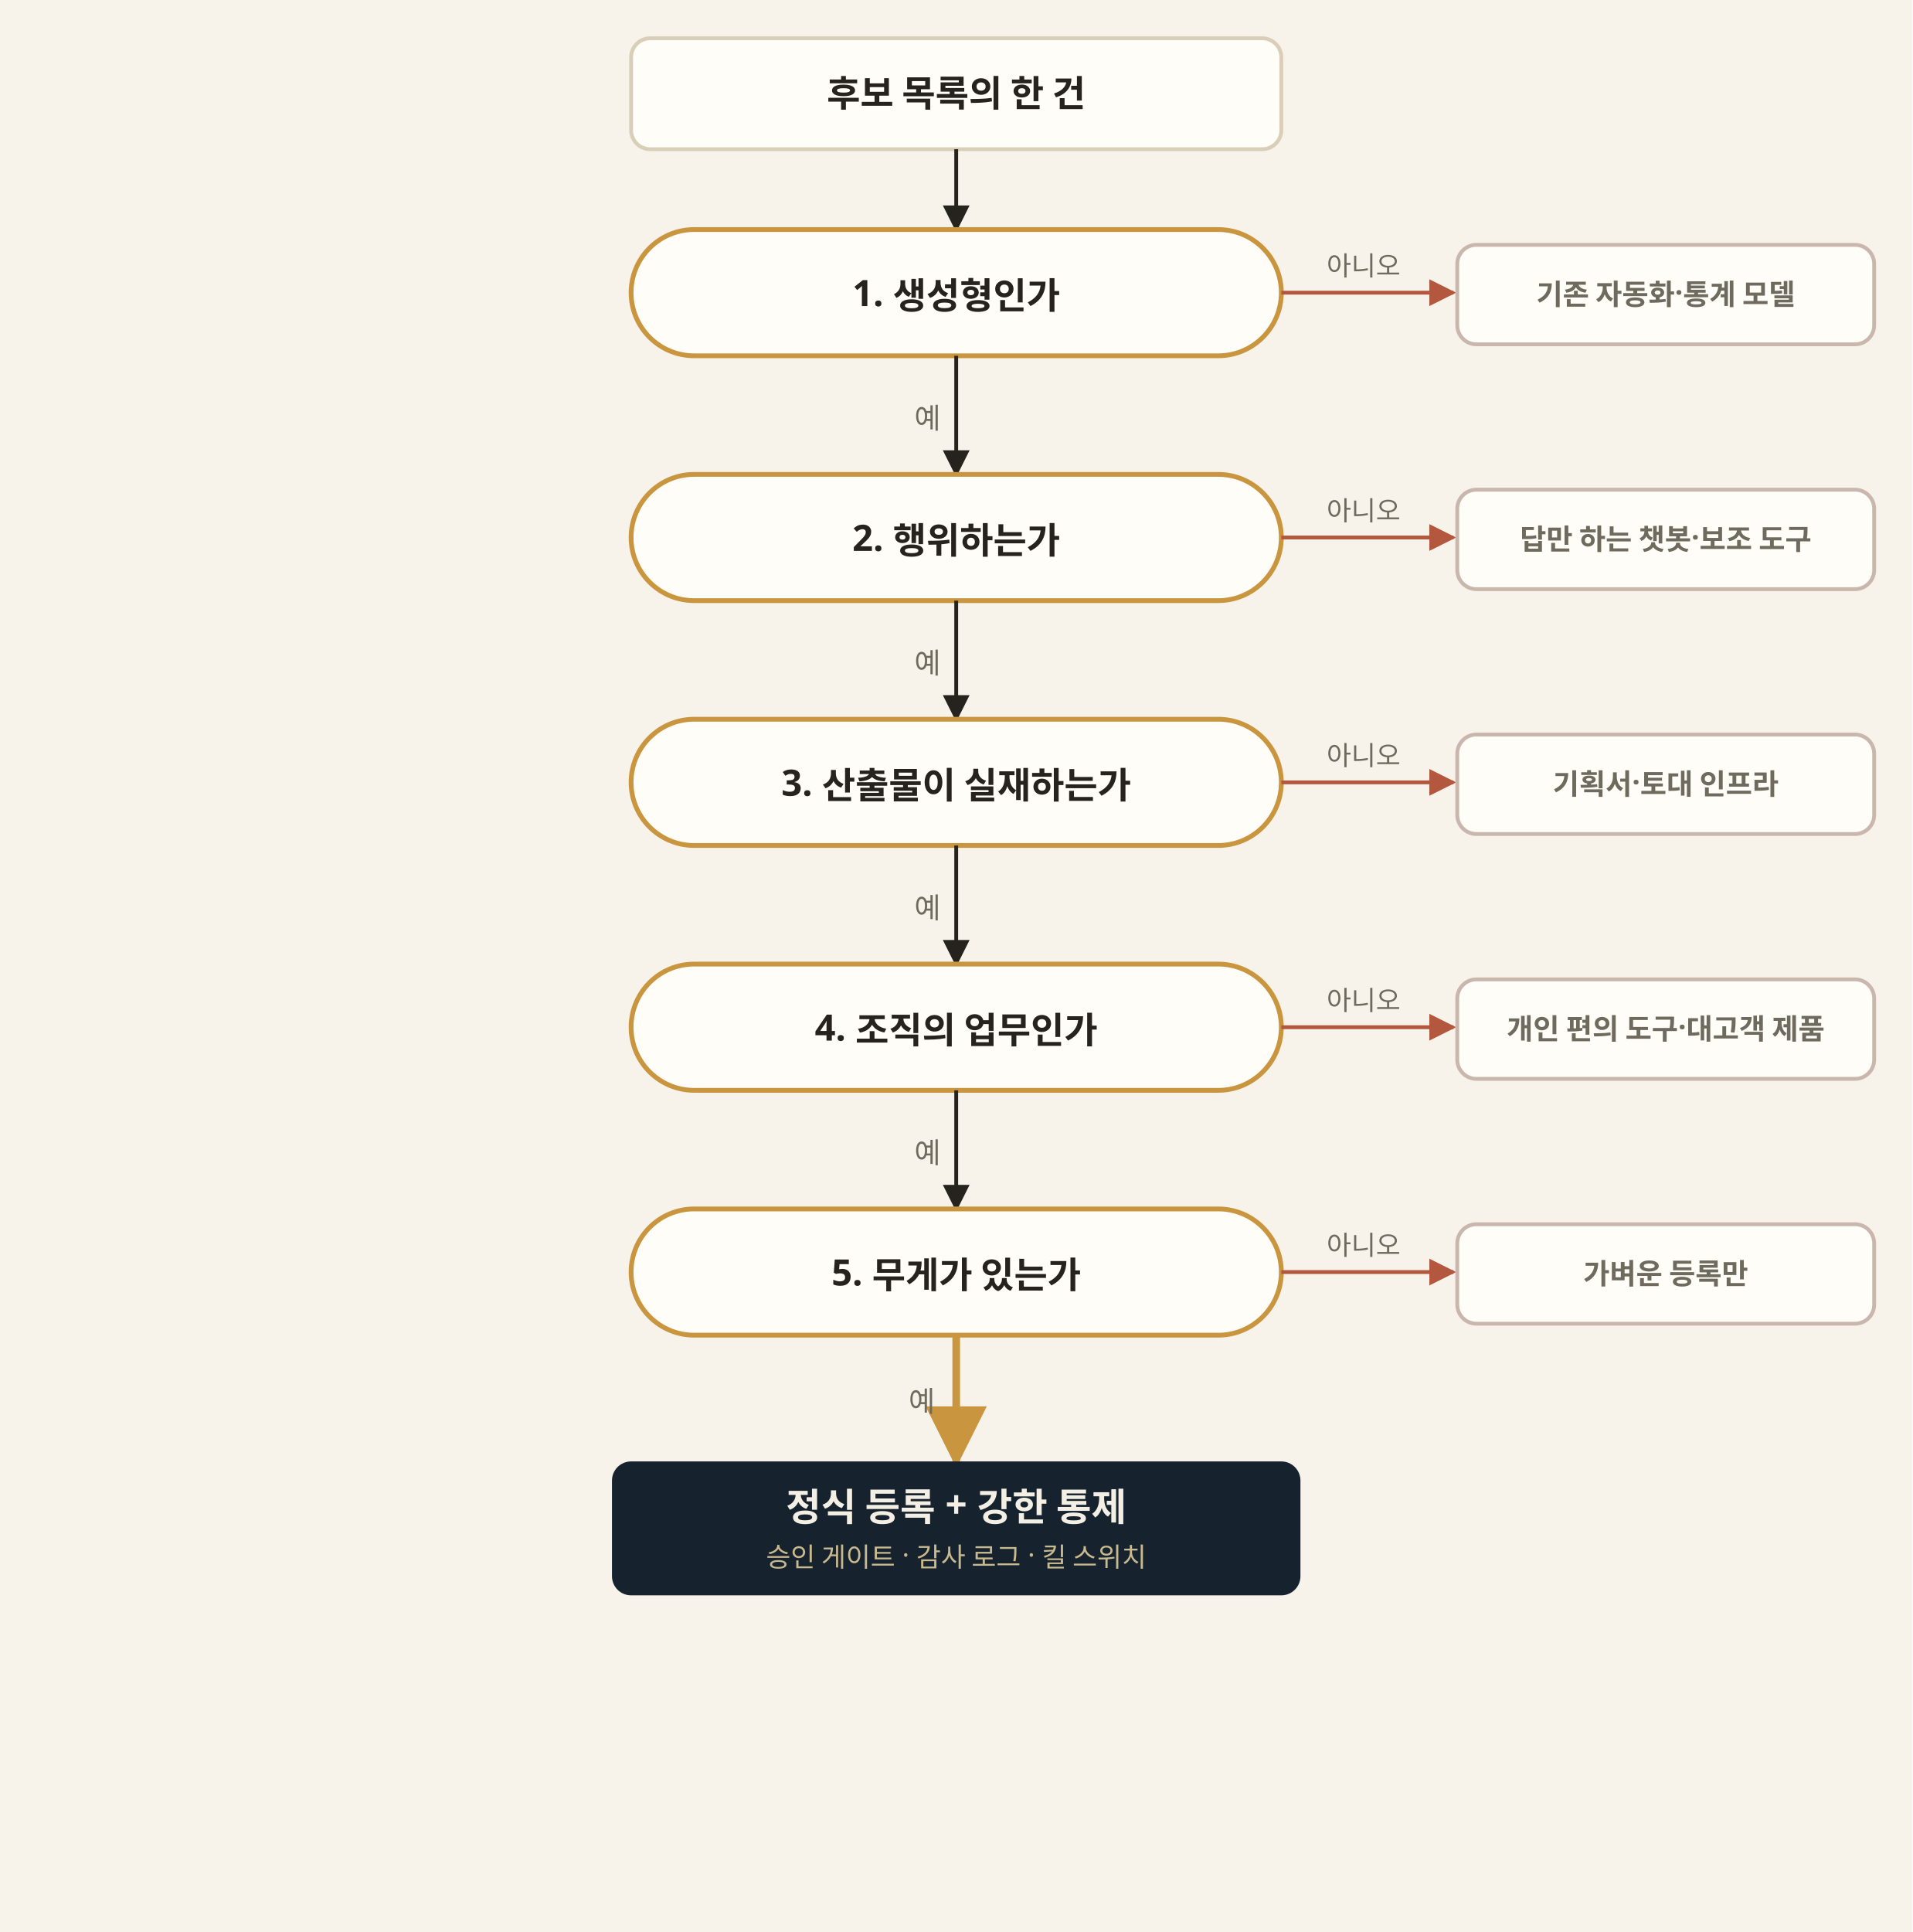
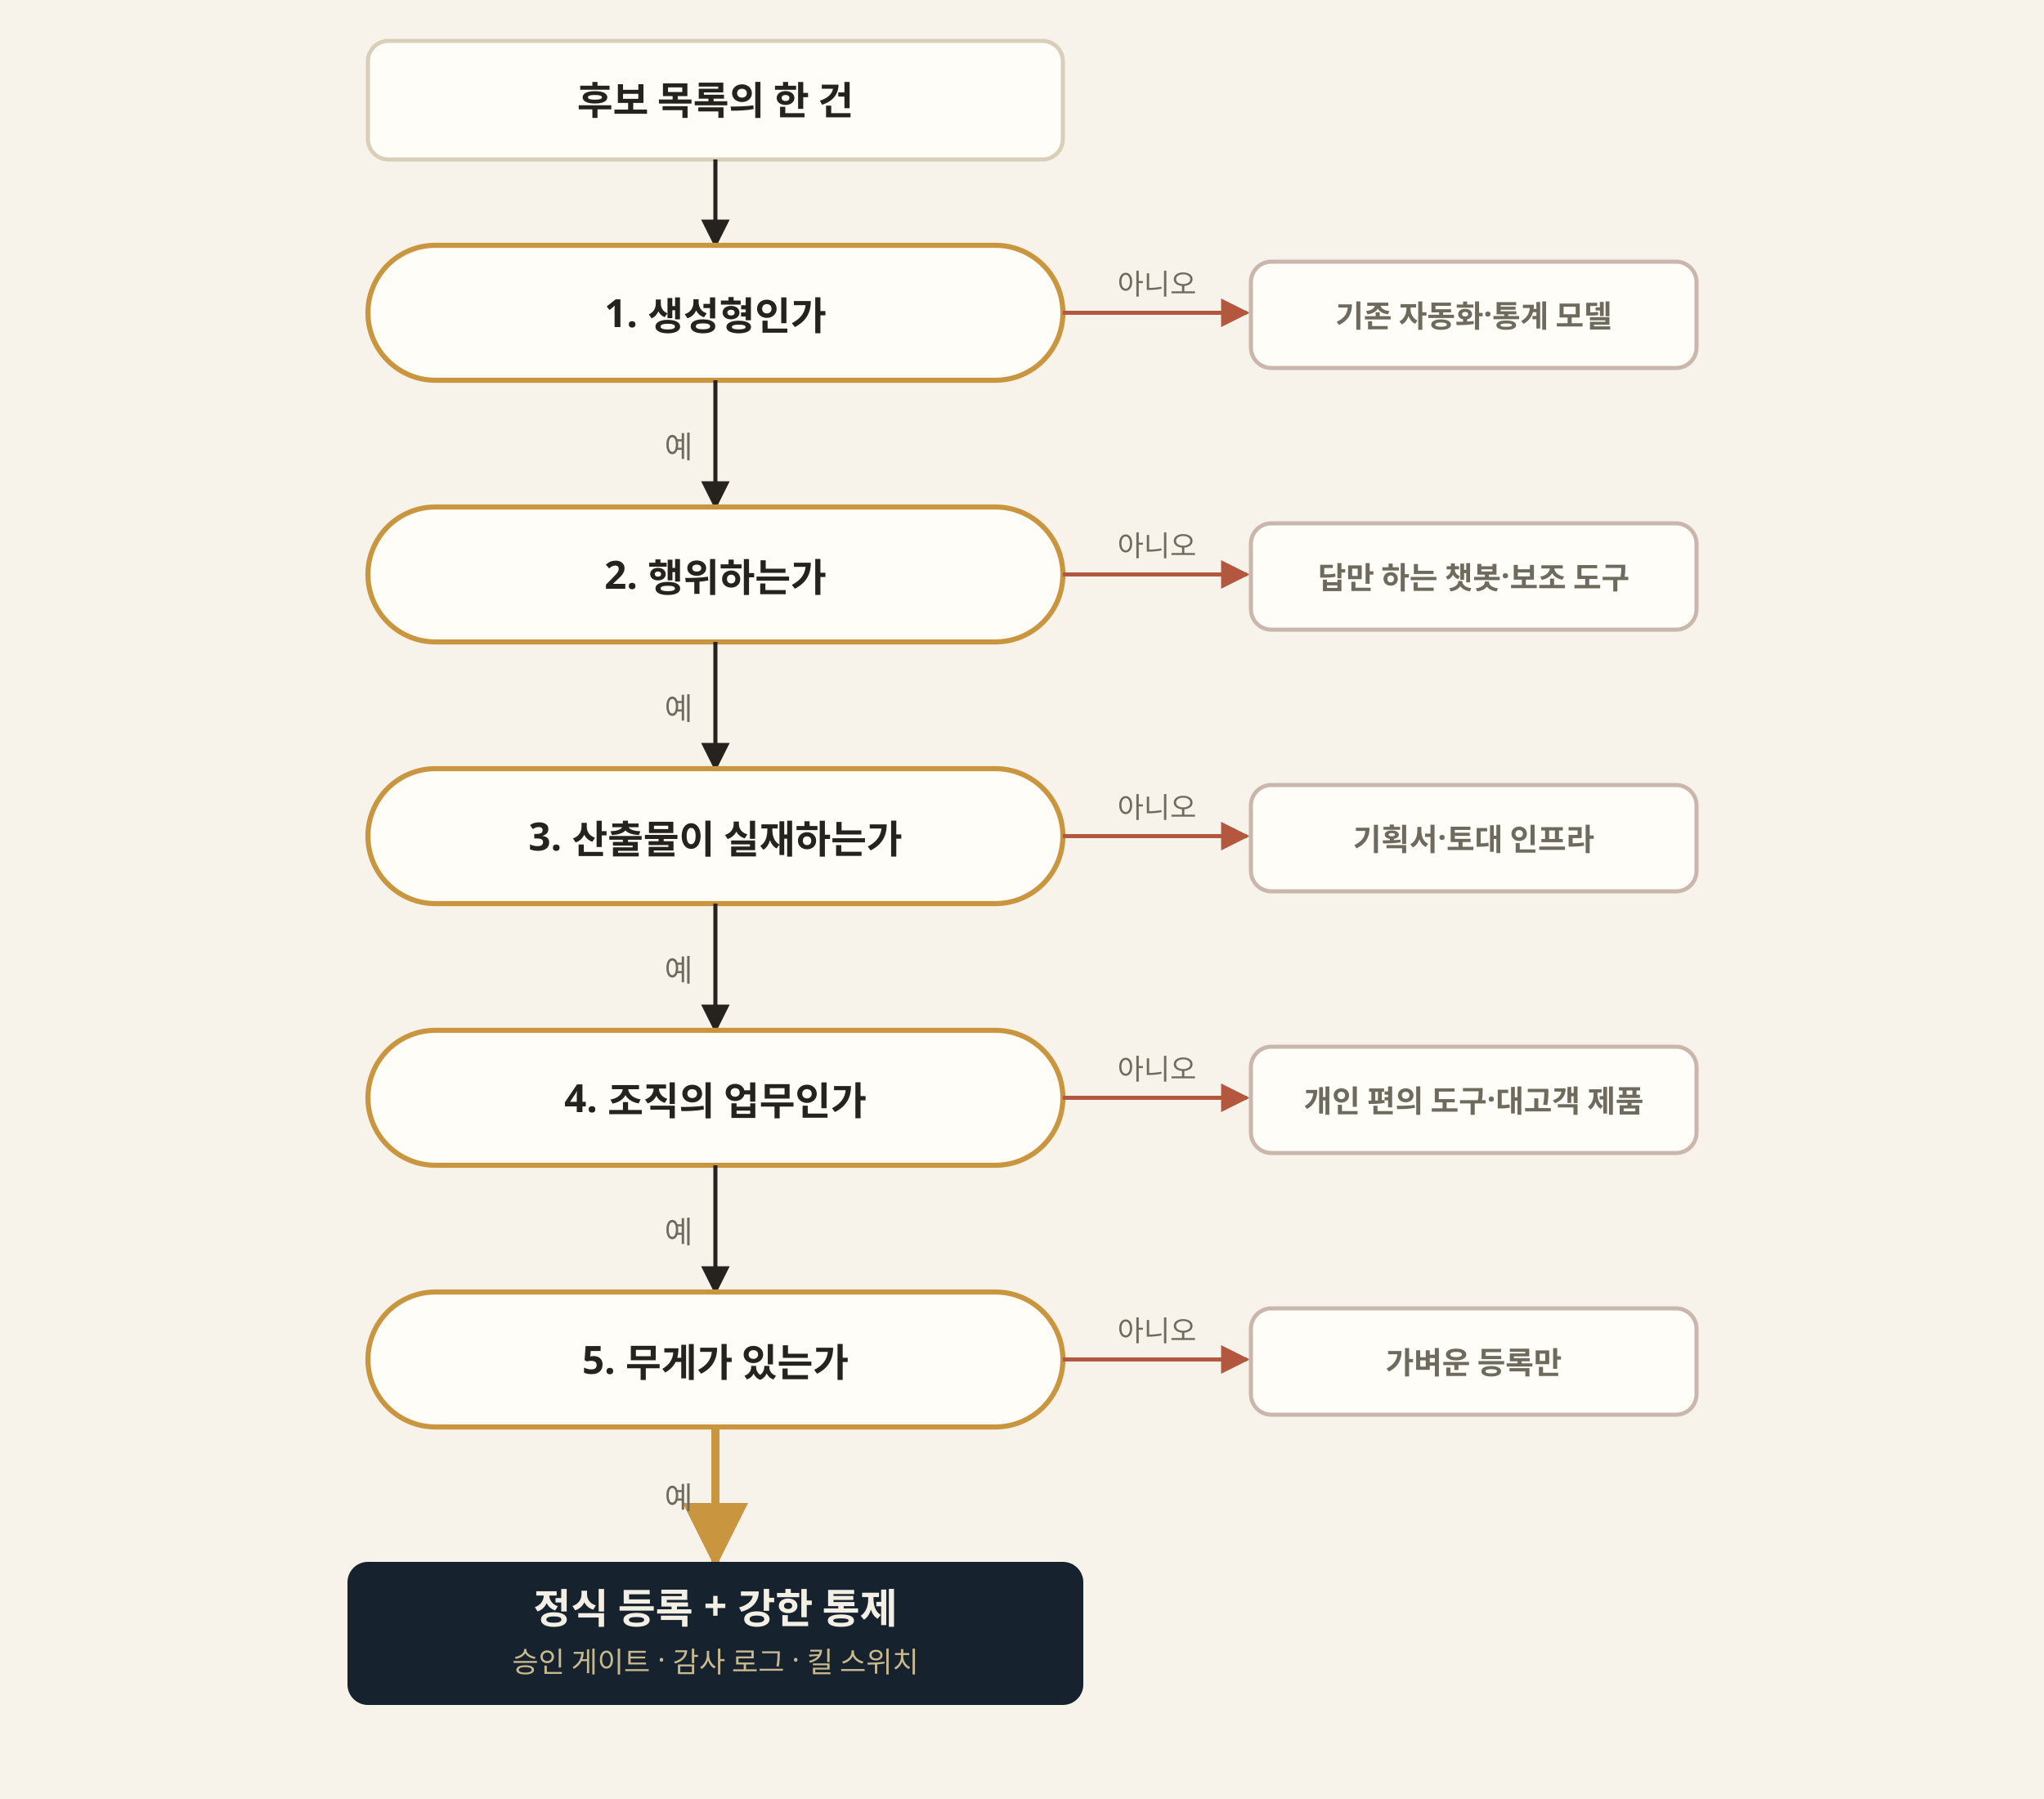
- <svg xmlns="http://www.w3.org/2000/svg" viewBox="0 0 1000 1010" font-family="Pretendard,'Apple SD Gothic Neo','Noto Sans KR',sans-serif">
+ <svg xmlns="http://www.w3.org/2000/svg" viewBox="0 0 1000 880" font-family="Pretendard,'Apple SD Gothic Neo','Noto Sans KR',sans-serif">
  <defs>
    <marker id="mi" viewBox="0 0 10 10" refX="9" refY="5" markerWidth="7" markerHeight="7" orient="auto-start-reverse">
      <path d="M0,0L10,5L0,10z" fill="#26231e" />
    </marker>
    <marker id="mg" viewBox="0 0 10 10" refX="9" refY="5" markerWidth="8" markerHeight="8" orient="auto-start-reverse">
      <path d="M0,0L10,5L0,10z" fill="#c9963f" />
    </marker>
    <marker id="mr" viewBox="0 0 10 10" refX="9" refY="5" markerWidth="7" markerHeight="7" orient="auto-start-reverse">
      <path d="M0,0L10,5L0,10z" fill="#b4573f" />
    </marker>
-     <marker id="mgr" viewBox="0 0 10 10" refX="9" refY="5" markerWidth="7" markerHeight="7" orient="auto-start-reverse">
-       <path d="M0,0L10,5L0,10z" fill="#5c7a52" />
-     </marker>
  </defs>
-   <rect width="1000" height="1010" fill="#f7f3ea" />
-   <rect x="330" y="20" width="340" height="58" rx="10" fill="#fffdf8" stroke="#d9cfb8" stroke-width="2" />
-   <text x="500.0" y="55.65" fill="#26231e" font-size="19" font-weight="700" text-anchor="middle">후보 목록의 한 건</text>
-   <path d="M500,78 L500,120" fill="none" stroke="#26231e" stroke-width="2" marker-end="url(#mi)" />
-   <rect x="330" y="120" width="340" height="66" rx="33" fill="#fffdf8" stroke="#c9963f" stroke-width="2.5" />
-   <text x="500" y="160" fill="#26231e" font-size="19" font-weight="700" text-anchor="middle">1. 생성형인가</text>
-   <path d="M670,153 L760,153" fill="none" stroke="#b4573f" stroke-width="2" marker-end="url(#mr)" />
-   <text x="713" y="144" fill="#6f6a5e" font-size="14" text-anchor="middle">아니오</text>
-   <rect x="762" y="128" width="218" height="52" rx="10" fill="#fffdf8" stroke="#c9b7ad" stroke-width="2" />
-   <text x="871.0" y="159.25" fill="#6f6a5e" font-size="15" font-weight="700" text-anchor="middle">기존 자동화·통계 모델</text>
-   <path d="M500,186 L500,248" fill="none" stroke="#26231e" stroke-width="2" marker-end="url(#mi)" />
-   <text x="485" y="224" fill="#6f6a5e" font-size="15" text-anchor="middle">예</text>
-   <rect x="330" y="248" width="340" height="66" rx="33" fill="#fffdf8" stroke="#c9963f" stroke-width="2.5" />
-   <text x="500" y="288" fill="#26231e" font-size="19" font-weight="700" text-anchor="middle">2. 행위하는가</text>
-   <path d="M670,281 L760,281" fill="none" stroke="#b4573f" stroke-width="2" marker-end="url(#mr)" />
-   <text x="713" y="272" fill="#6f6a5e" font-size="14" text-anchor="middle">아니오</text>
-   <rect x="762" y="256" width="218" height="52" rx="10" fill="#fffdf8" stroke="#c9b7ad" stroke-width="2" />
-   <text x="871.0" y="287.25" fill="#6f6a5e" font-size="15" font-weight="700" text-anchor="middle">답만 하는 챗봇·보조 도구</text>
-   <path d="M500,314 L500,376" fill="none" stroke="#26231e" stroke-width="2" marker-end="url(#mi)" />
-   <text x="485" y="352" fill="#6f6a5e" font-size="15" text-anchor="middle">예</text>
-   <rect x="330" y="376" width="340" height="66" rx="33" fill="#fffdf8" stroke="#c9963f" stroke-width="2.5" />
-   <text x="500" y="416" fill="#26231e" font-size="19" font-weight="700" text-anchor="middle">3. 산출물이 실재하는가</text>
-   <path d="M670,409 L760,409" fill="none" stroke="#b4573f" stroke-width="2" marker-end="url(#mr)" />
-   <text x="713" y="400" fill="#6f6a5e" font-size="14" text-anchor="middle">아니오</text>
-   <rect x="762" y="384" width="218" height="52" rx="10" fill="#fffdf8" stroke="#c9b7ad" stroke-width="2" />
-   <text x="871.0" y="415.25" fill="#6f6a5e" font-size="15" font-weight="700" text-anchor="middle">기획서·토대 인프라</text>
-   <path d="M500,442 L500,504" fill="none" stroke="#26231e" stroke-width="2" marker-end="url(#mi)" />
-   <text x="485" y="480" fill="#6f6a5e" font-size="15" text-anchor="middle">예</text>
-   <rect x="330" y="504" width="340" height="66" rx="33" fill="#fffdf8" stroke="#c9963f" stroke-width="2.5" />
-   <text x="500" y="544" fill="#26231e" font-size="19" font-weight="700" text-anchor="middle">4. 조직의 업무인가</text>
-   <path d="M670,537 L760,537" fill="none" stroke="#b4573f" stroke-width="2" marker-end="url(#mr)" />
-   <text x="713" y="528" fill="#6f6a5e" font-size="14" text-anchor="middle">아니오</text>
-   <rect x="762" y="512" width="218" height="52" rx="10" fill="#fffdf8" stroke="#c9b7ad" stroke-width="2" />
-   <text x="871.0" y="543.25" fill="#6f6a5e" font-size="15" font-weight="700" text-anchor="middle">개인 편의 도구·대고객 제품</text>
-   <path d="M500,570 L500,632" fill="none" stroke="#26231e" stroke-width="2" marker-end="url(#mi)" />
-   <text x="485" y="608" fill="#6f6a5e" font-size="15" text-anchor="middle">예</text>
-   <rect x="330" y="632" width="340" height="66" rx="33" fill="#fffdf8" stroke="#c9963f" stroke-width="2.5" />
-   <text x="500" y="672" fill="#26231e" font-size="19" font-weight="700" text-anchor="middle">5. 무게가 있는가</text>
-   <path d="M670,665 L760,665" fill="none" stroke="#b4573f" stroke-width="2" marker-end="url(#mr)" />
-   <text x="713" y="656" fill="#6f6a5e" font-size="14" text-anchor="middle">아니오</text>
-   <rect x="762" y="640" width="218" height="52" rx="10" fill="#fffdf8" stroke="#c9b7ad" stroke-width="2" />
-   <text x="871.0" y="671.25" fill="#6f6a5e" font-size="15" font-weight="700" text-anchor="middle">가벼운 등록만</text>
-   <path d="M500,698 L500,764" fill="none" stroke="#c9963f" stroke-width="4" marker-end="url(#mg)" />
-   <text x="482" y="738" fill="#6f6a5e" font-size="15" text-anchor="middle">예</text>
-   <rect x="320" y="764" width="360" height="70" rx="10" fill="#16222e" />
-   <text x="500.0" y="795.0" fill="#f3efe4" font-size="20" font-weight="700" text-anchor="middle">정식 등록 + 강한 통제</text>
-   <text x="500.0" y="819.0" fill="#c9b98f" font-size="14" text-anchor="middle">승인 게이트 · 감사 로그 · 킬 스위치</text>
+   <rect width="1000" height="880" fill="#f7f3ea" />
+   <rect x="180" y="20" width="340" height="58" rx="10" fill="#fffdf8" stroke="#d9cfb8" stroke-width="2" />
+   <text x="350" y="56" fill="#26231e" font-size="19" font-weight="700" text-anchor="middle">후보 목록의 한 건</text>
+   <path d="M350,78 L350,120" fill="none" stroke="#26231e" stroke-width="2" marker-end="url(#mi)" />
+   <rect x="180" y="120" width="340" height="66" rx="33" fill="#fffdf8" stroke="#c9963f" stroke-width="2.5" />
+   <text x="350" y="160" fill="#26231e" font-size="19" font-weight="700" text-anchor="middle">1. 생성형인가</text>
+   <path d="M520,153 L610,153" fill="none" stroke="#b4573f" stroke-width="2" marker-end="url(#mr)" />
+   <text x="566" y="144" fill="#6f6a5e" font-size="14" text-anchor="middle">아니오</text>
+   <rect x="612" y="128" width="218" height="52" rx="10" fill="#fffdf8" stroke="#c9b7ad" stroke-width="2" />
+   <text x="721" y="160" fill="#6f6a5e" font-size="15" font-weight="700" text-anchor="middle">기존 자동화·통계 모델</text>
+   <path d="M350,186 L350,248" fill="none" stroke="#26231e" stroke-width="2" marker-end="url(#mi)" />
+   <text x="332" y="224" fill="#6f6a5e" font-size="15" text-anchor="middle">예</text>
+   <rect x="180" y="248" width="340" height="66" rx="33" fill="#fffdf8" stroke="#c9963f" stroke-width="2.5" />
+   <text x="350" y="288" fill="#26231e" font-size="19" font-weight="700" text-anchor="middle">2. 행위하는가</text>
+   <path d="M520,281 L610,281" fill="none" stroke="#b4573f" stroke-width="2" marker-end="url(#mr)" />
+   <text x="566" y="272" fill="#6f6a5e" font-size="14" text-anchor="middle">아니오</text>
+   <rect x="612" y="256" width="218" height="52" rx="10" fill="#fffdf8" stroke="#c9b7ad" stroke-width="2" />
+   <text x="721" y="288" fill="#6f6a5e" font-size="15" font-weight="700" text-anchor="middle">답만 하는 챗봇·보조 도구</text>
+   <path d="M350,314 L350,376" fill="none" stroke="#26231e" stroke-width="2" marker-end="url(#mi)" />
+   <text x="332" y="352" fill="#6f6a5e" font-size="15" text-anchor="middle">예</text>
+   <rect x="180" y="376" width="340" height="66" rx="33" fill="#fffdf8" stroke="#c9963f" stroke-width="2.5" />
+   <text x="350" y="416" fill="#26231e" font-size="19" font-weight="700" text-anchor="middle">3. 산출물이 실재하는가</text>
+   <path d="M520,409 L610,409" fill="none" stroke="#b4573f" stroke-width="2" marker-end="url(#mr)" />
+   <text x="566" y="400" fill="#6f6a5e" font-size="14" text-anchor="middle">아니오</text>
+   <rect x="612" y="384" width="218" height="52" rx="10" fill="#fffdf8" stroke="#c9b7ad" stroke-width="2" />
+   <text x="721" y="416" fill="#6f6a5e" font-size="15" font-weight="700" text-anchor="middle">기획서·토대 인프라</text>
+   <path d="M350,442 L350,504" fill="none" stroke="#26231e" stroke-width="2" marker-end="url(#mi)" />
+   <text x="332" y="480" fill="#6f6a5e" font-size="15" text-anchor="middle">예</text>
+   <rect x="180" y="504" width="340" height="66" rx="33" fill="#fffdf8" stroke="#c9963f" stroke-width="2.5" />
+   <text x="350" y="544" fill="#26231e" font-size="19" font-weight="700" text-anchor="middle">4. 조직의 업무인가</text>
+   <path d="M520,537 L610,537" fill="none" stroke="#b4573f" stroke-width="2" marker-end="url(#mr)" />
+   <text x="566" y="528" fill="#6f6a5e" font-size="14" text-anchor="middle">아니오</text>
+   <rect x="612" y="512" width="218" height="52" rx="10" fill="#fffdf8" stroke="#c9b7ad" stroke-width="2" />
+   <text x="721" y="544" fill="#6f6a5e" font-size="15" font-weight="700" text-anchor="middle">개인 편의 도구·대고객 제품</text>
+   <path d="M350,570 L350,632" fill="none" stroke="#26231e" stroke-width="2" marker-end="url(#mi)" />
+   <text x="332" y="608" fill="#6f6a5e" font-size="15" text-anchor="middle">예</text>
+   <rect x="180" y="632" width="340" height="66" rx="33" fill="#fffdf8" stroke="#c9963f" stroke-width="2.5" />
+   <text x="350" y="672" fill="#26231e" font-size="19" font-weight="700" text-anchor="middle">5. 무게가 있는가</text>
+   <path d="M520,665 L610,665" fill="none" stroke="#b4573f" stroke-width="2" marker-end="url(#mr)" />
+   <text x="566" y="656" fill="#6f6a5e" font-size="14" text-anchor="middle">아니오</text>
+   <rect x="612" y="640" width="218" height="52" rx="10" fill="#fffdf8" stroke="#c9b7ad" stroke-width="2" />
+   <text x="721" y="672" fill="#6f6a5e" font-size="15" font-weight="700" text-anchor="middle">가벼운 등록만</text>
+   <path d="M350,698 L350,764" fill="none" stroke="#c9963f" stroke-width="4" marker-end="url(#mg)" />
+   <text x="332" y="738" fill="#6f6a5e" font-size="15" text-anchor="middle">예</text>
+   <rect x="170" y="764" width="360" height="70" rx="10" fill="#16222e" />
+   <text x="350" y="794" fill="#f3efe4" font-size="20" font-weight="700" text-anchor="middle">정식 등록 + 강한 통제</text>
+   <text x="350" y="818" fill="#c9b98f" font-size="14" text-anchor="middle">승인 게이트 · 감사 로그 · 킬 스위치</text>
</svg>
